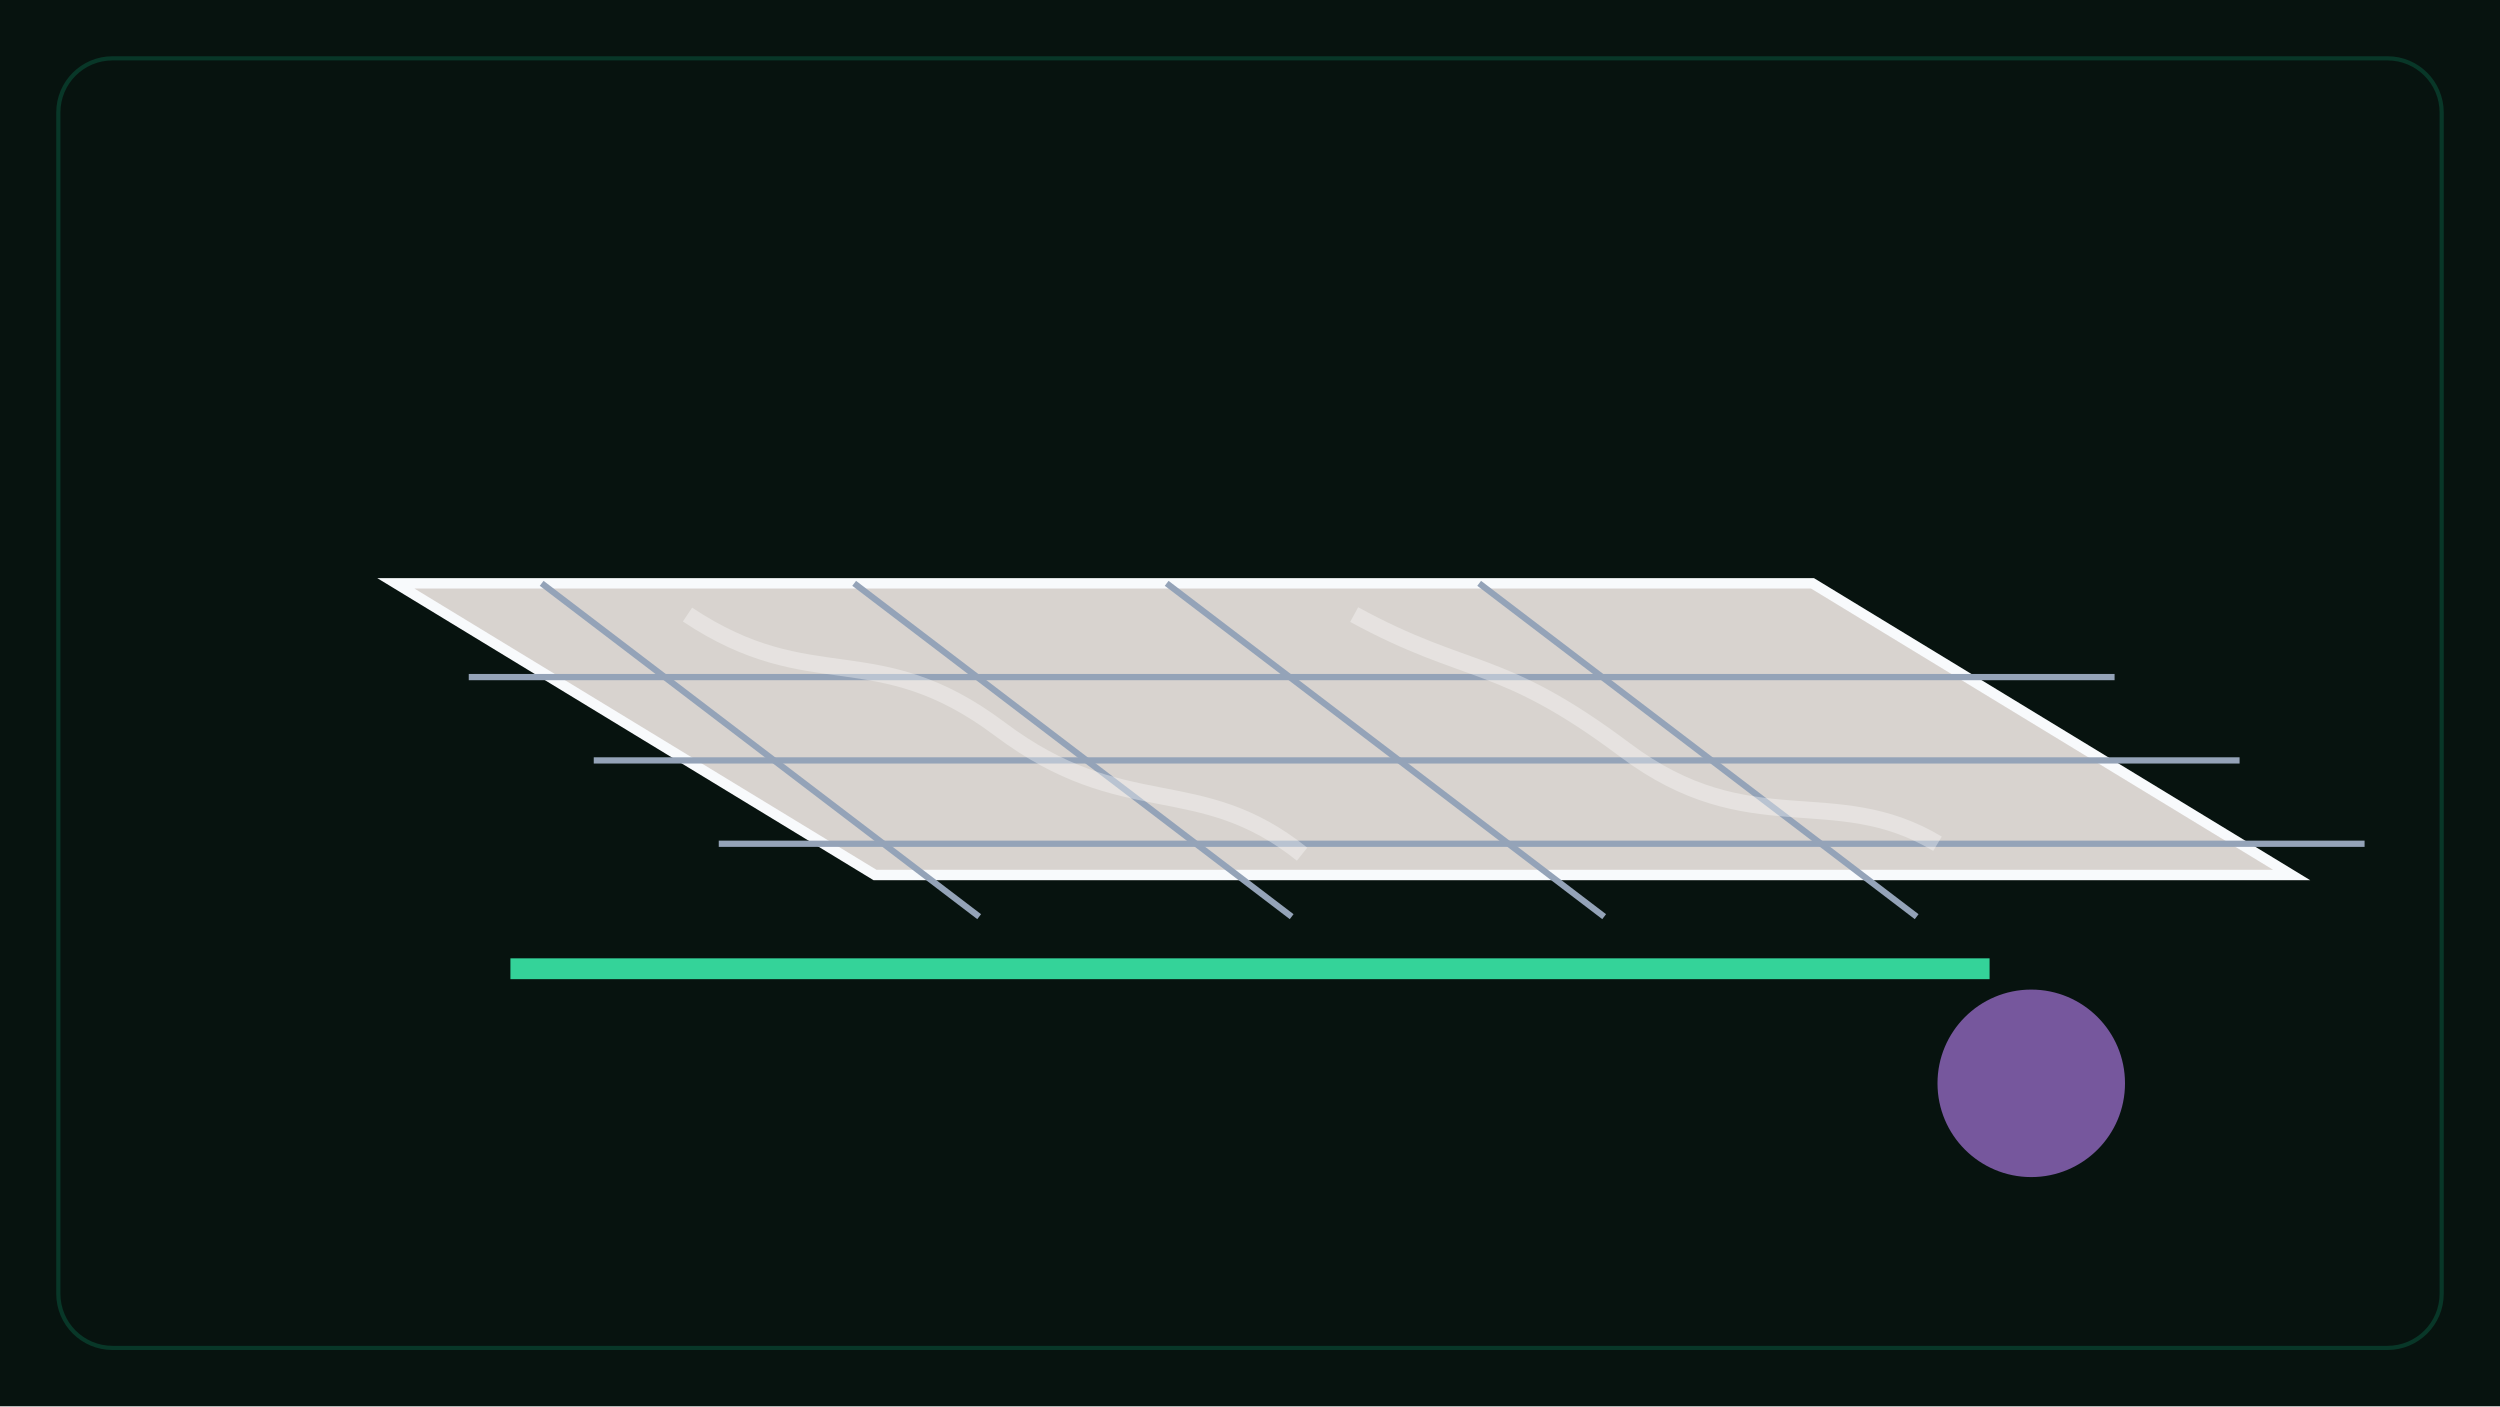
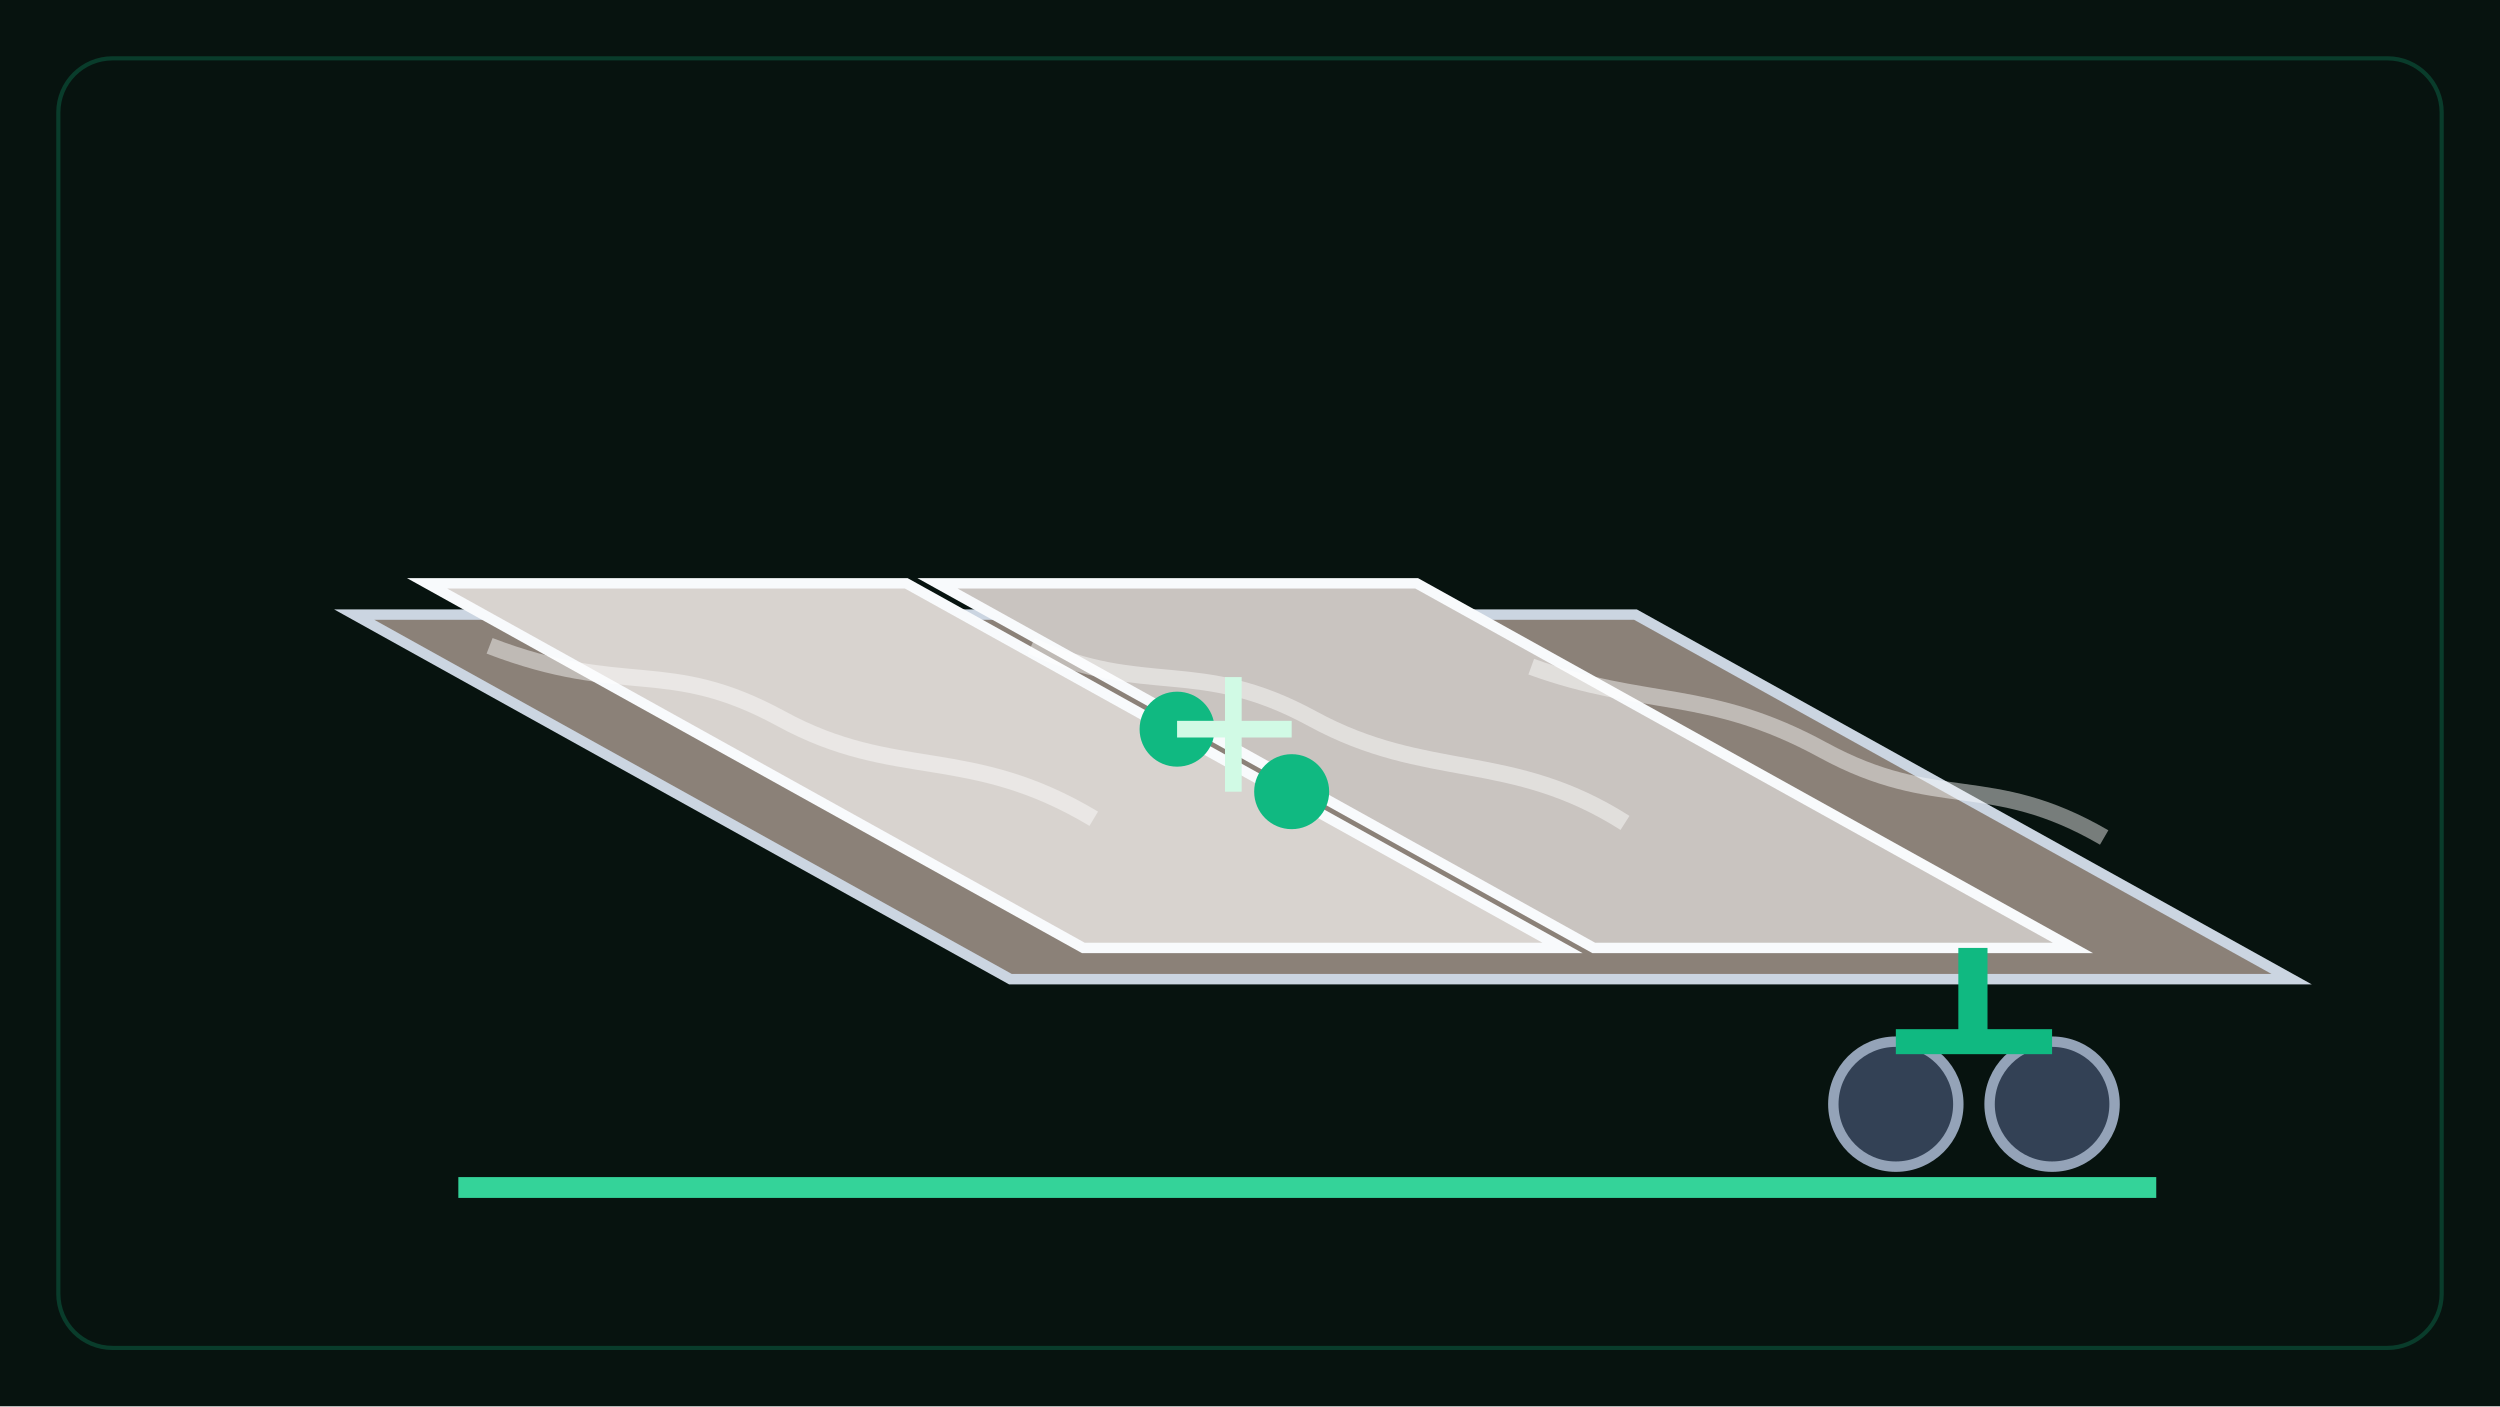
<svg xmlns="http://www.w3.org/2000/svg" viewBox="0 0 1200 675">
  <rect width="1200" height="675" fill="#07130f" />
-   <g transform="translate(110 110)">
-     <polygon points="80,170 760,170 990,310 310,310" fill="#d8d3cf" stroke="#f8fafc" stroke-width="5" />
-     <g stroke="#94a3b8" stroke-width="3">
-       <path d="M150 170l210 160M300 170l210 160M450 170l210 160M600 170l210 160" />
-       <path d="M115 215h790M175 255h790M235 295h790" />
+   <g transform="translate(85 105)">
+     <polygon points="85,190 700,190 1015,365 400,365" fill="#8b8178" stroke="#cbd5e1" stroke-width="5" />
+     <polygon points="120,175 350,175 665,350 435,350" fill="#d8d3cf" stroke="#f8fafc" stroke-width="5" />
+     <polygon points="365,175 595,175 910,350 680,350" fill="#c9c4c0" stroke="#f8fafc" stroke-width="5" />
+     <g stroke="#fff" stroke-width="8" opacity=".45" fill="none">
+       <path d="M150 205c65 25 85 5 140 35s90 12 150 48" />
+       <path d="M410 205c55 25 80 5 135 35s95 15 150 50" />
+       <path d="M650 215c55 20 85 10 140 40s80 10 135 42" />
    </g>
-     <g stroke="#ffffff" stroke-width="8" opacity=".35" fill="none">
-       <path d="M220 185c60 40 90 10 150 55s95 20 145 60" />
-       <path d="M540 185c55 30 70 20 130 65s100 15 150 45" />
+     <g fill="#10b981">
+       <circle cx="480" cy="245" r="18" />
+       <circle cx="535" cy="275" r="18" />
    </g>
-     <path d="M135 355h710" stroke="#34d399" stroke-width="10" />
-     <circle cx="865" cy="410" r="45" fill="#c084fc" opacity=".6" />
+     <path d="M480 245h55M507 220v55" stroke="#d1fae5" stroke-width="8" />
+     <g transform="translate(780 385)">
+       <circle cx="45" cy="40" r="30" fill="#334155" stroke="#94a3b8" stroke-width="5" />
+       <circle cx="120" cy="40" r="30" fill="#334155" stroke="#94a3b8" stroke-width="5" />
+       <path d="M45 10h75" stroke="#10b981" stroke-width="12" />
+       <path d="M82 10v-45" stroke="#10b981" stroke-width="14" />
+     </g>
+     <path d="M135 465h815" stroke="#34d399" stroke-width="10" />
  </g>
-   <rect x="28" y="28" width="1144" height="619" rx="26" fill="none" stroke="#10b981" stroke-opacity=".22" stroke-width="2" />
+   <rect x="28" y="28" width="1144" height="619" rx="26" fill="none" stroke="#10b981" stroke-opacity=".25" stroke-width="2" />
</svg>
